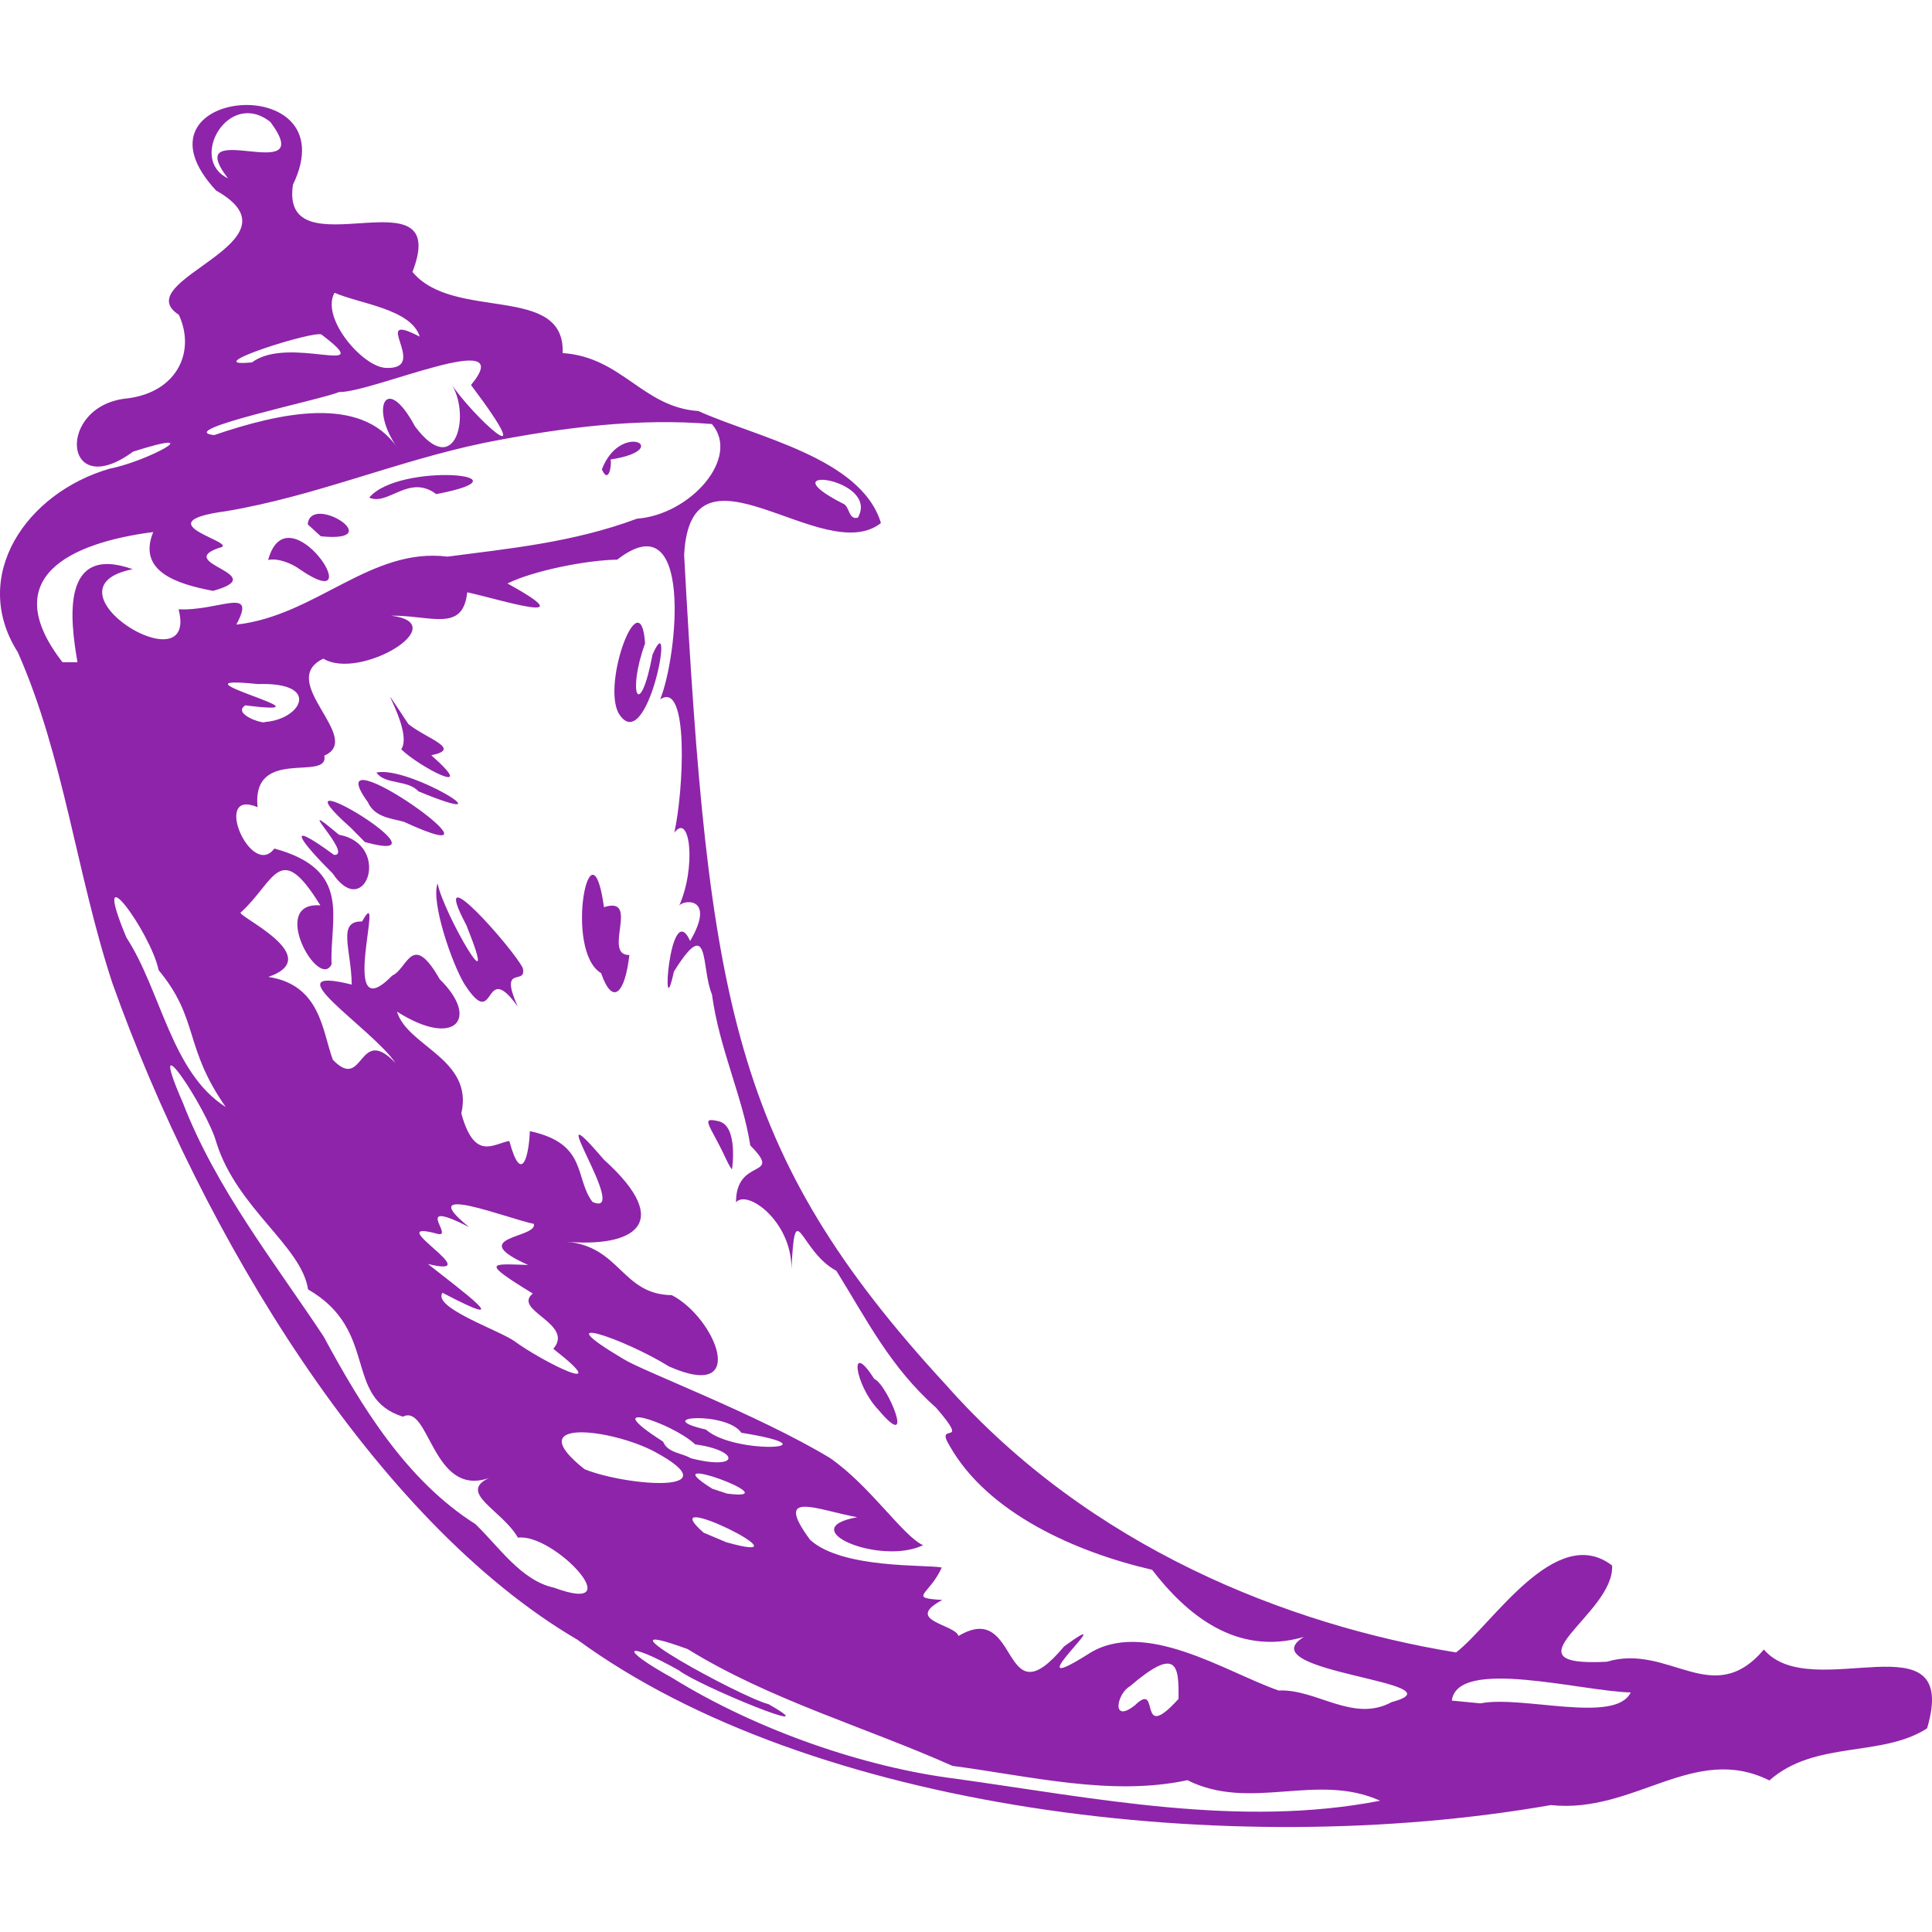
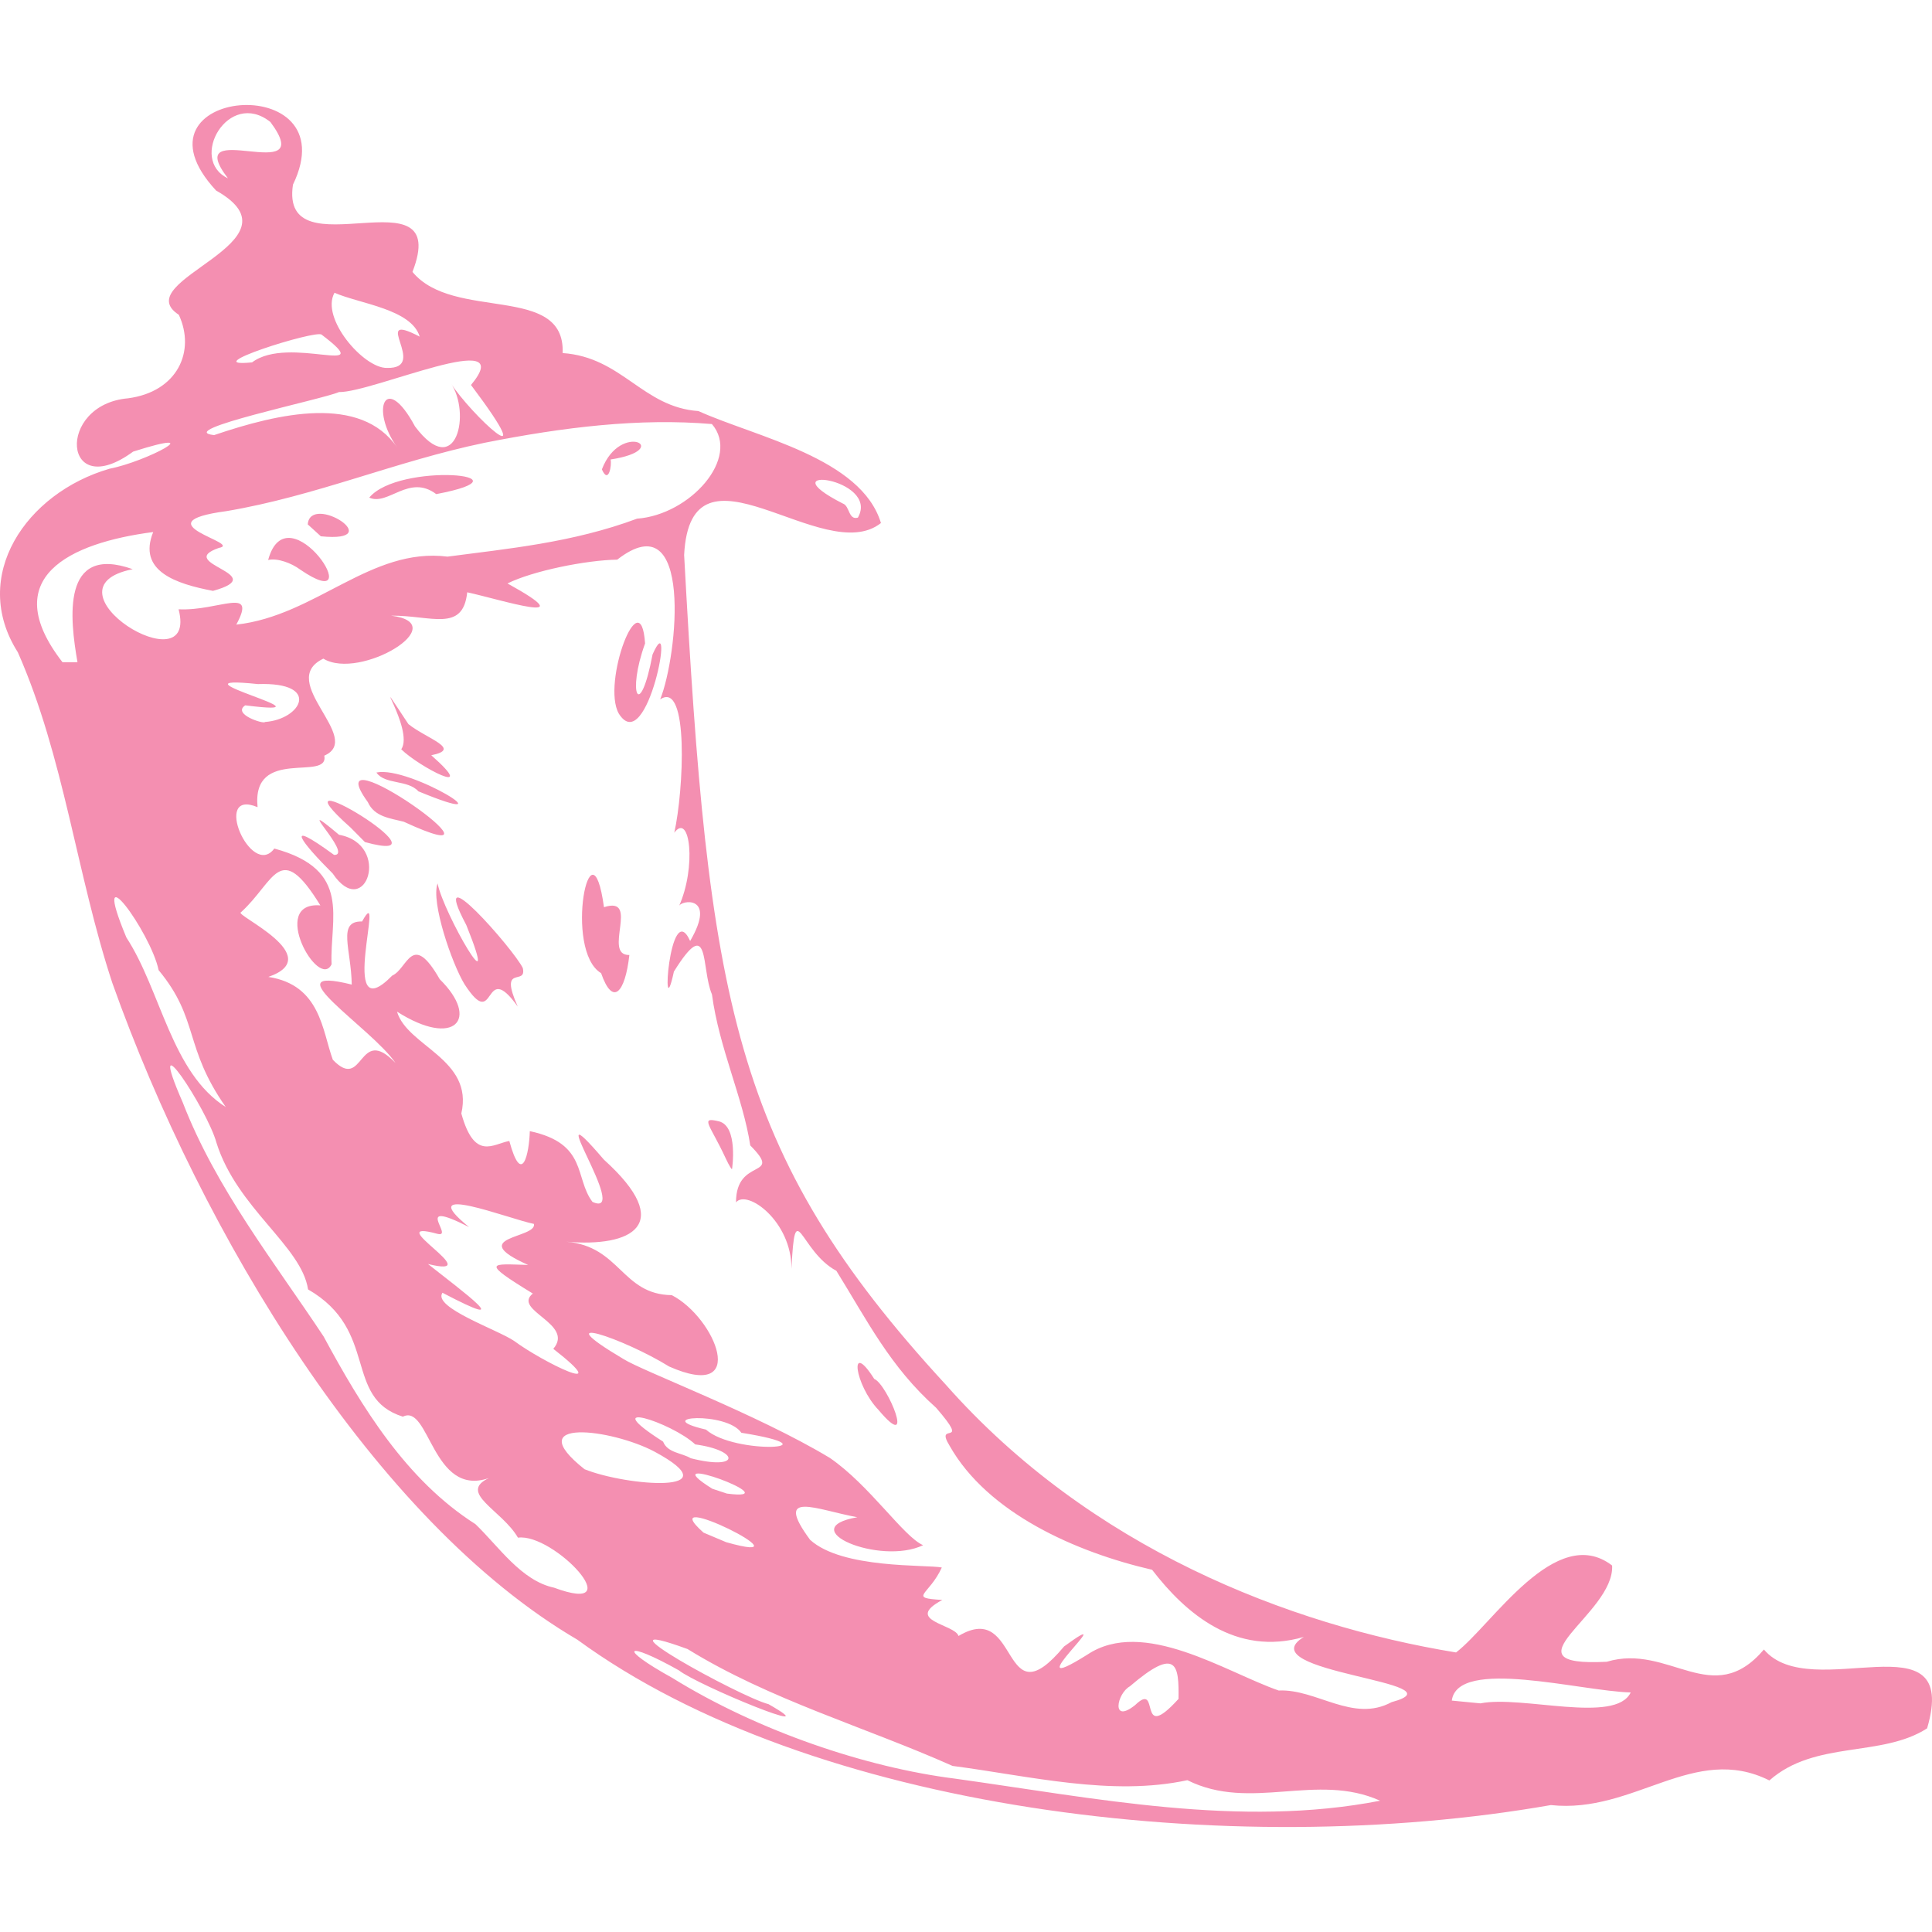
- <svg xmlns="http://www.w3.org/2000/svg" version="1.1" x="0px" y="0px" width="16px" height="16px" viewBox="0 0 512 512" fill="#8E24AA" fill-rule="evenodd">
+ <svg xmlns="http://www.w3.org/2000/svg" version="1.1" x="0px" y="0px" width="16px" height="16px" viewBox="0 0 512 512" fill="#F48FB1" fill-rule="evenodd">
  <path d="M153.001,434.531C99.319,403.074,53.472,327.13,29.775,260.519c-9.518-28.896-12.778-59.876-25.048-87.656c-12.836-20.176,2.2-42.233,24.3-48.646c9.84-1.889,27.141-11.17,6.257-4.536c-18.724,13.737-20.536-12.47-1.336-14.129c13.103-1.742,17.926-12.468,13.445-22.124c-14.065-9.172,34.106-19.252,9.868-32.938C32.013,23.248,92.58,18.004,77.637,48.942c-3.577,23.79,42.322-4.36,31.672,23.112c10.824,13.193,40.534,3.003,39.797,21.511c15.768,1.084,21.18,14.351,35.982,15.37c15.341,6.928,43.151,12.387,48.371,29.674c-15.22,12.049-50.463-24.889-52.157,8.465c6.423,117.654,12.507,158.219,69.32,219.855c38.268,43.299,90.853,63.718,135.245,70.988c9.562-7.314,26.444-34.505,41.361-23.039c0.708,12.883-29.607,26.932-1.426,25.508c16.548-4.992,28.025,12.797,41.652-3.249c12.554,14.871,52.18-9.501,43.248,20.895c-12.079,7.793-29.695,3.084-41.794,13.804c-19.948-9.963-35.829,8.915-57.912,6.527C325.862,493.263,214.922,479.822,153.001,434.531z M253.062,471.352c37.114,5.162,75.441,13.102,112.688,5.859c-16.858-7.612-34.286,2.965-51.08-5.443c-20.142,4.334-41.758-1.104-62.235-3.782c-23.286-10.372-48.415-17.505-70.221-30.968c-27.248-9.952,14.092,12.763,21.451,14.603c17.033,9.668-18.731-4.956-23.773-8.975c-14.266-8.003-16.446-6.138-1.774,1.99C200.997,458.809,229.669,468.418,253.062,471.352 M146.834,420.753c20.685,7.662-0.091-14.546-9.57-13.255c-4.199-7.286-16.044-11.888-7.689-15.802c-15.03,5.218-15.744-19.842-22.809-16.262c-15.9-5.021-6.188-22.807-25.129-33.729c-1.729-11.509-18.818-21.491-24.268-38.851c-2.407-8.888-19.307-34.412-8.925-10.658c8.839,22.867,24.391,42.449,37.333,62.01c10.05,18.624,21.916,38.087,40.218,49.705c6.17,5.918,12.126,14.987,20.839,16.842V420.753z M173.472,384.71c-11.318-6.033-35.955-9.154-18.569,4.646C166.064,393.866,194.509,396.054,173.472,384.71z M192.441,408.694c24.307,6.876-20.44-15.371-5.997-2.53L192.441,408.694z M192.647,395.814c17.658,2.277-21.01-12.011-3.874-1.278L192.647,395.814z M254.017,433.549c16.486-9.856,11.051,23.079,27.969,2.782c16.689-12.185-14.412,15.065,6.156,2.173c14.875-9.949,36.845,4.716,50.725,9.501c9.981-0.49,19.685,8.631,29.917,3.082c19.697-5.305-38.518-7.869-23.258-17.282c-18.023,5.246-31.34-6.254-40.208-17.798c-20.217-4.668-43.592-15.004-53.682-32.896c-4.114-6.717,5.943,0.946-3.551-10.034c-12.182-10.835-18.265-23.135-26.443-36.306c-9.77-5.212-10.908-20.553-11.895-0.514c0.077-12.646-11.795-21.158-14.693-17.62c-0.052-12.179,12.706-6.074,3.775-15.085c-1.922-12.623-8.252-25.777-10.154-40.029c-2.956-6.87-0.416-21.584-10.089-6.032c-3.524,16.436-1.17-20.199,4.31-8.118c7.193-12.327-2.582-10.878-2.983-9.166c4.685-10.401,2.965-25.154-1.223-19.526c2.497-11.024,3.944-40.571-3.737-35.335c4.656-11.528,8.83-52.749-11.382-37.032c-8.191,0.115-22.377,2.974-29.082,6.308c21.024,11.589-2.115,4.185-10.673,2.343c-1.115,10.723-9.592,6.086-20.182,6.191c16.915,2.093-8.237,17.3-17.94,11.393c-12.602,6.023,10.876,21.058,0.253,25.706c1.306,7.008-19.307-2.531-17.688,13.654c-12.234-5.147-1.685,19.199,4.436,10.965c20.808,5.632,14.648,18.471,15.178,30.667c-3.39,7.107-16.739-16.705-2.973-15.602c-10.86-17.642-12.013-6.377-21.038,1.819c-2.099,0.595,23.019,11.661,7.256,17.133c13.868,2.14,14.263,14.276,17.086,21.956c8.336,8.682,6.63-9.587,16.604,0.847c-6.312-9.295-33.431-26.19-11.596-20.772c-0.117-9.355-3.949-16.899,2.741-16.716c6.625-11.997-6.938,29.58,7.994,14.333c4.134-1.805,5.157-12.012,12.587,0.964c10.792,10.616,3.898,18.309-11.325,8.588c2.723,9.239,20.364,12.541,17.049,26.989c3.514,12.707,8.431,8.027,12.717,7.292c3.362,12.347,5.271,3.268,5.431-2.608c15.394,3.295,11.788,12.395,16.605,18.752c10.608,4.788-15.183-32.454,3.028-11.199c19.16,17.299,7.289,23.262-10.009,21.748c14.388,1.178,14.69,13.994,28.005,14.165c11.573,5.967,20.693,28.354-0.703,18.913c-12.066-7.486-33.558-14.714-12.109-1.986c5.078,3.214,35.545,14.662,54.652,26.178c10.579,7.232,19.582,20.943,24.765,23.156c-11.493,5.489-34.634-4.383-17.45-7.409c-10.718-1.952-22.401-7.45-12.507,5.982c8.507,7.779,30.928,6.517,34.907,7.342c-3.373,7.432-9.162,8.023,0.138,8.6C239.353,429.533,253.056,430.39,254.017,433.549z M231.68,365.426c-6.824-10.759-5.192,1.606,1.121,8.207C242.889,385.633,235.179,366.831,231.68,365.426z M194.008,309.768c0,0,1.682-11.35-3.507-12.606c-5.189-1.255-2.331,0.834,1.822,9.819c0.99,2.143,1.602,2.886,1.594,2.837 M137.205,266.747c-5.155-11.545,2.453-5.276,1.345-10.2c-2.379-4.95-25.508-31.235-14.972-11.391c9.533,23.673-5.999-2.972-7.619-11.038c-1.791,4.953,3.772,21.176,7.135,26.705C131.655,274.008,127.804,253.602,137.205,266.747z M89.842,221.223c-13.386-11.26,4.127,5.55-1.309,5.338c-14.107-10.303-8.341-3.004-0.373,4.914C96.793,244.302,103.918,223.789,89.842,221.223z M96.715,223.159c25.323,6.957-26.948-24.436-3.784-3.822L96.715,223.159z M166.791,253.088c-7.268,0.148,3.015-15.827-6.73-12.674c-3.418-24.828-10.786,11.474-0.762,17.484C162.394,266.791,165.645,263.167,166.791,253.088z M107.006,217.77c33.718,15.561-24.413-25.739-9.531-5.208C99.243,216.52,103.482,216.849,107.006,217.77z M110.87,209.704c25.537,10.556-2.271-6.869-11.116-4.977C101.983,207.99,108.032,206.563,110.87,209.704z M114.289,200.149c8.29-1.656-1.099-4.314-6.053-8.25c-11.465-17.223,1.705,1.391-1.898,6.677C111.109,203.266,127.327,211.651,114.289,200.149z M172.937,173.428c-3.385,17.891-6.838,10.429-1.985-2.91c-1.161-17.119-11.565,10.484-6.967,18.587C171.587,201.214,179.189,159.347,172.937,173.428z M183.046,386.444c13.167,3.378,13.1-2.049,1.199-3.661c-6.401-5.954-26.598-12.27-8.52-0.739C176.922,385.077,180.705,385.007,183.046,386.444z M136.296,355.394c7.254,5.409,27.323,15.331,10.334,2.059c5.728-6.655-10.964-10.197-5.427-14.649c-14.083-8.618-11.11-7.851-1.243-7.58c-16.926-7.565,2.443-7,1.531-10.876c-6.526-1.289-32.417-11.508-17.186,0.839c-15.484-7.895-3.69,2.941-8.37,1.795c-15.833-4.317,14.1,12.059-2.515,7.994c9.083,7.198,24.449,18.438,3.84,7.618C114.546,346.502,132.01,352.427,136.296,355.394z M300.811,451.873c6.945-6.73,0.284,10.72,11.508-1.647c0.121-8.853-0.346-14.083-12.898-3.328C295.961,448.816,294.416,456.976,300.811,451.873z M187.081,378.854c7.726,6.862,35.482,5.035,9.383,0.844C192.598,373.983,171.919,375.358,187.081,378.854z M59.833,293.378c-11.222-16.012-6.976-23.209-17.798-36.284c-2.049-9.998-18.566-32.685-8.543-8.65C42.672,262.502,45.4,284.267,59.833,293.378z M392.335,451.41c10.919-2.214,35.8,5.557,39.821-2.895c-13.259-0.322-45.874-9.355-47.417,2.156L392.335,451.41z M20.535,175.504c-1.99-11.408-4.396-31.431,14.638-24.664c-25.407,5.044,17.585,31.579,12.156,10.629c10.683,0.523,20.899-6.314,15.292,4.062c21.049-2.325,35.642-20.577,55.974-18.019c15.838-2.096,33.154-3.685,50.221-10.06c14.032-1.011,27.54-16.119,19.849-25.074c-19.136-1.619-39.167,0.775-60.318,4.979c-23.437,4.872-44.727,14.129-68.374,18.103c-23.05,3.096,4.636,8.531-1.966,9.742c-12.028,4.173,14.344,6.988-1.559,11.387c-9.822-1.867-20.045-5.242-15.849-15.592c-22.08,2.865-41.482,12.029-24.037,34.498L20.535,175.504z M79.546,150.941c19.25,13.16-3.308-21.605-8.485-2.533C73.466,147.816,77.247,149.22,79.546,150.941z M85.026,142.122c18.249,1.835-2.795-11.586-3.47-3.159L85.026,142.122z M115.609,130.946c26.936-5.127-9.863-8.558-17.755,0.925C102.855,134.151,108.389,125.511,115.609,130.946z M161.809,121.77c17.027-2.615,2.676-10.431-2.305,2.623C161.31,128.509,162.179,123.159,161.809,121.77z M70.214,191.331c9.624-0.661,15.058-10.616-1.861-10.044c-26.221-2.715,23.135,8.978-3.364,5.635C61.428,189.28,70.007,191.984,70.214,191.331z M56.737,115.309c17.176-5.843,38.86-10.806,48.527,3.286c-7.271-10.259-3.083-20.122,4.713-5.598c11.023,14.695,14.979-3.776,9.372-11.613c5.334,8.437,25.138,26.808,5.47,0.642c13.032-15.676-26.095,2.053-34.988,1.874C85.552,105.821,45.654,114.075,56.737,115.309z M66.803,96.031c9.796-7.393,33.879,4.398,18.425-7.348C83.717,87.348,51.384,97.59,66.803,96.031z M102.516,97.505c11.465,0.293-4.945-15.402,8.716-8.29c-2.244-7.33-15.906-8.702-22.585-11.63C84.869,84.286,96.337,97.595,102.516,97.505z M60.407,47.255C47.399,30.274,84.872,50.11,71.655,32.329C60.531,23.471,49.842,42.298,60.407,47.255z M227.352,137.176c5.966-10.577-24.633-14.257-4.02-3.749C225.23,134.062,224.801,137.908,227.352,137.176z" />
</svg>
